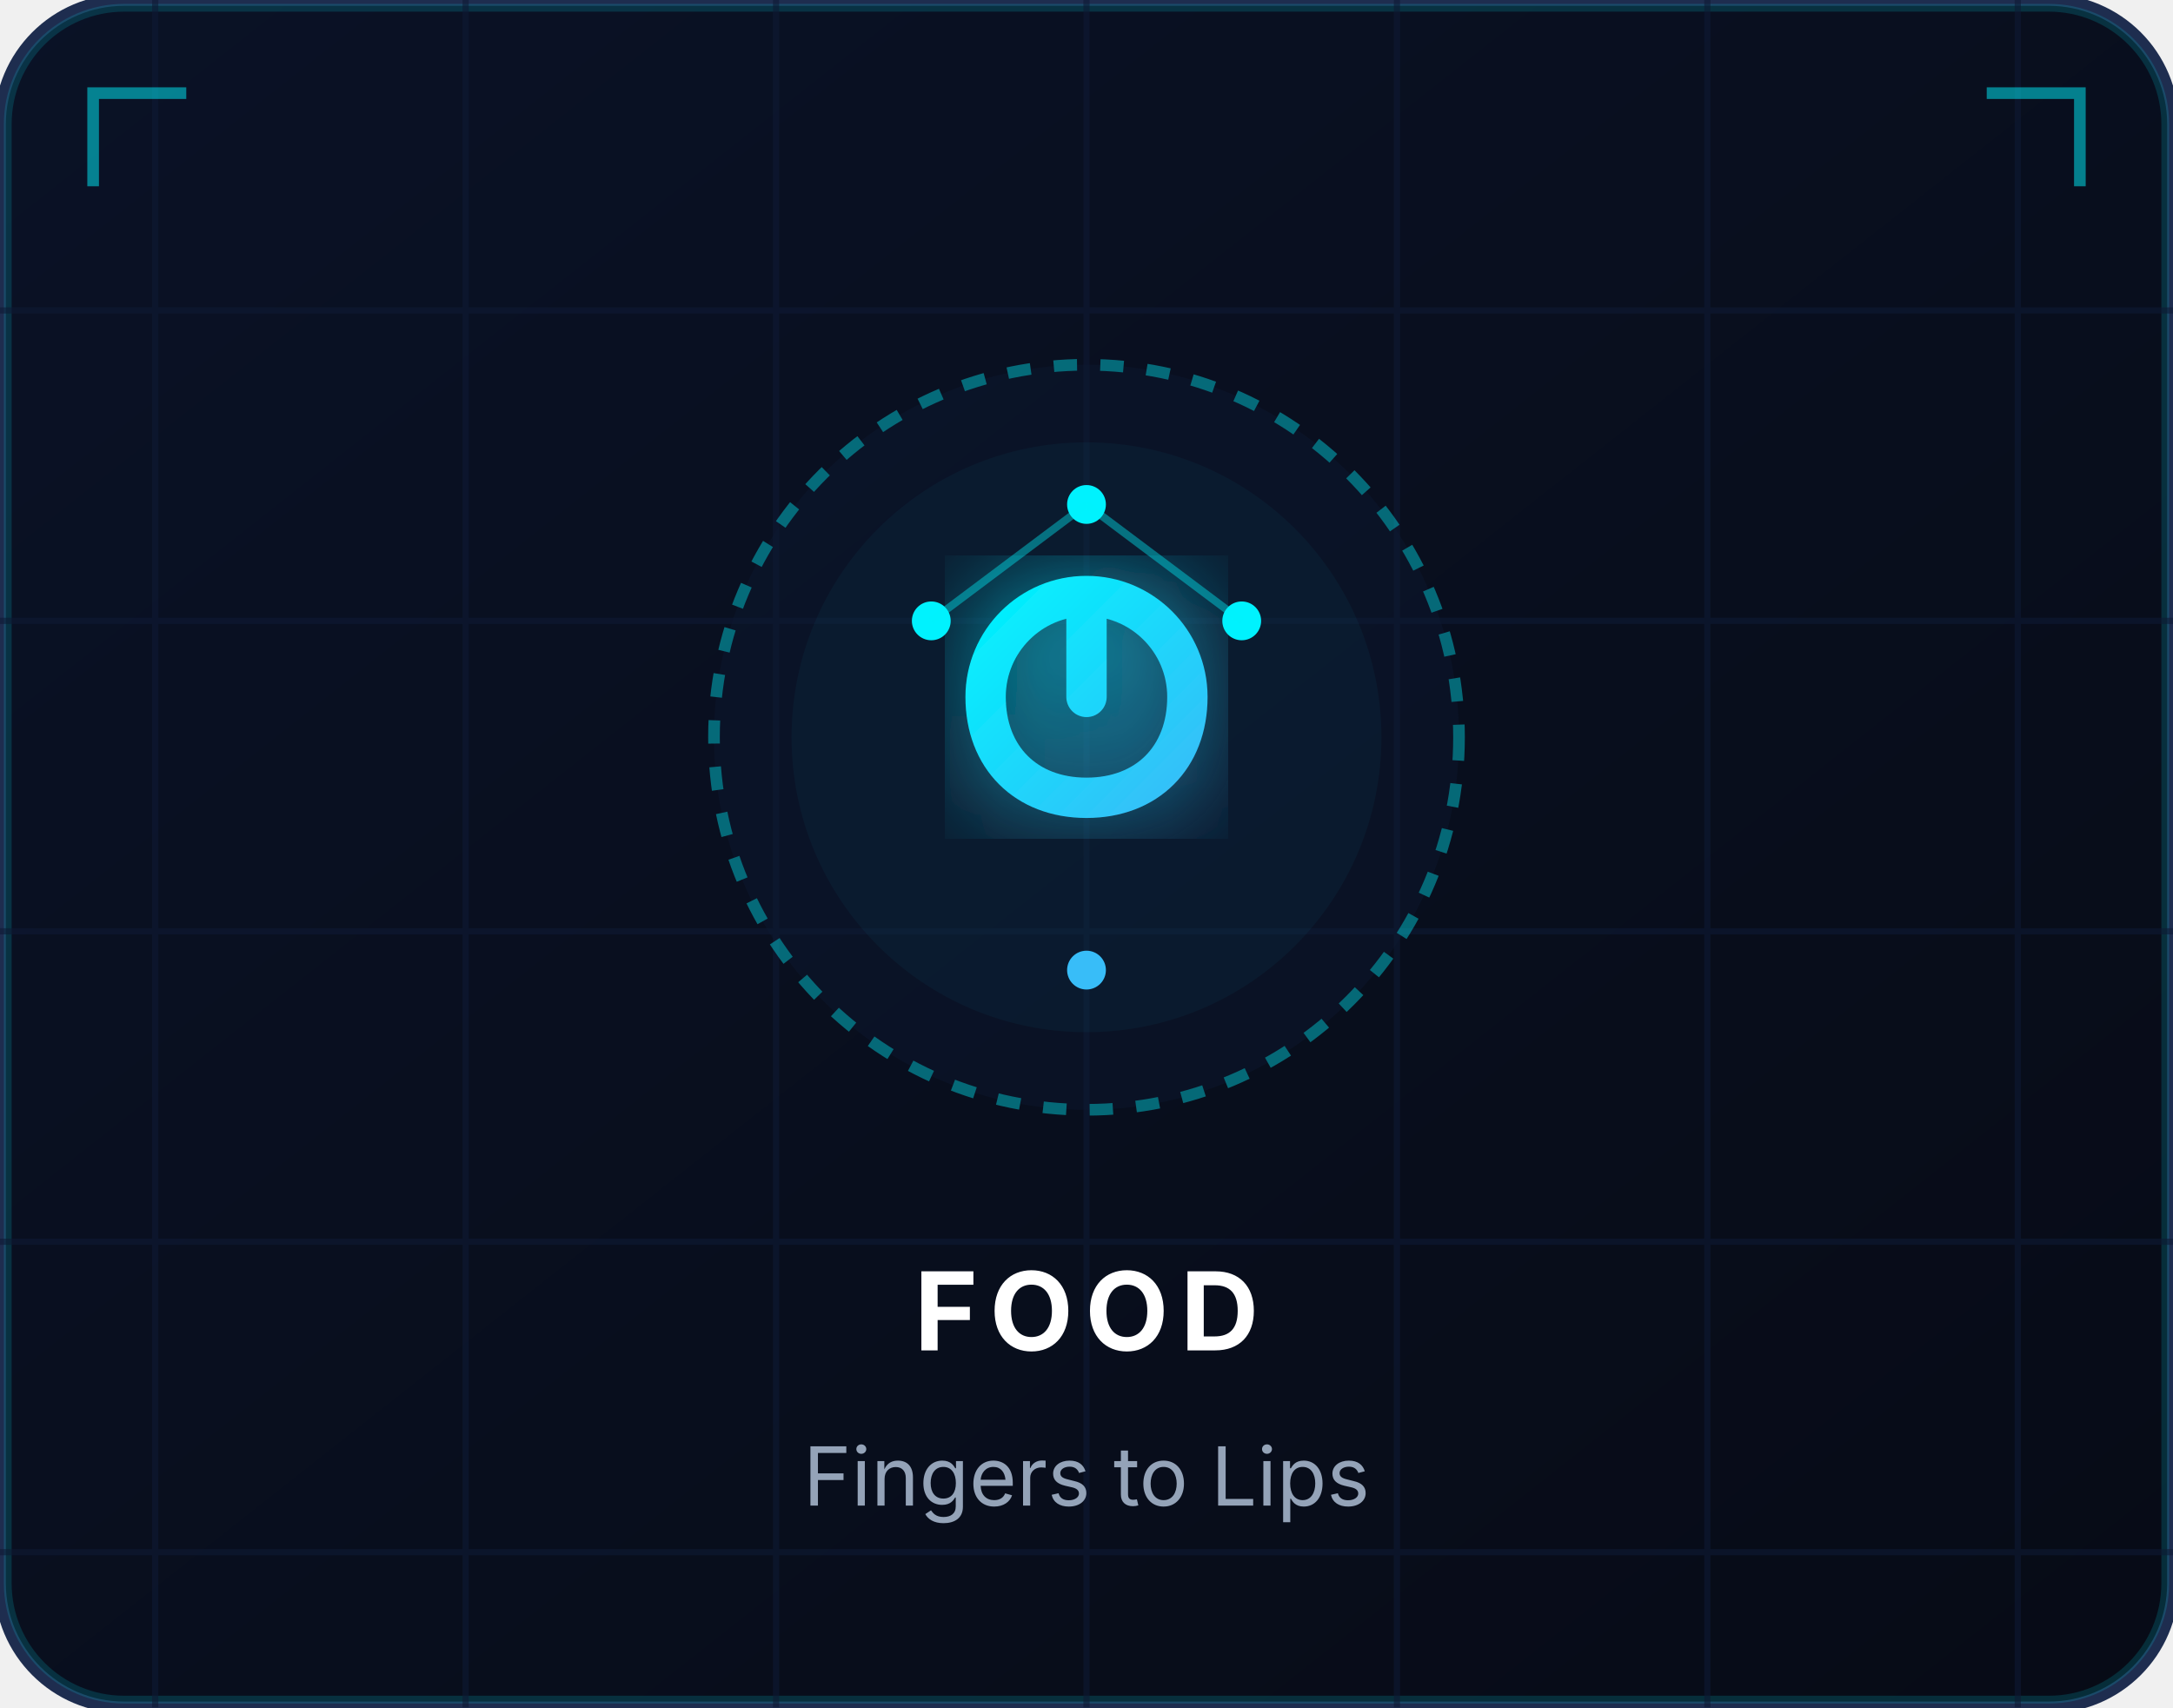
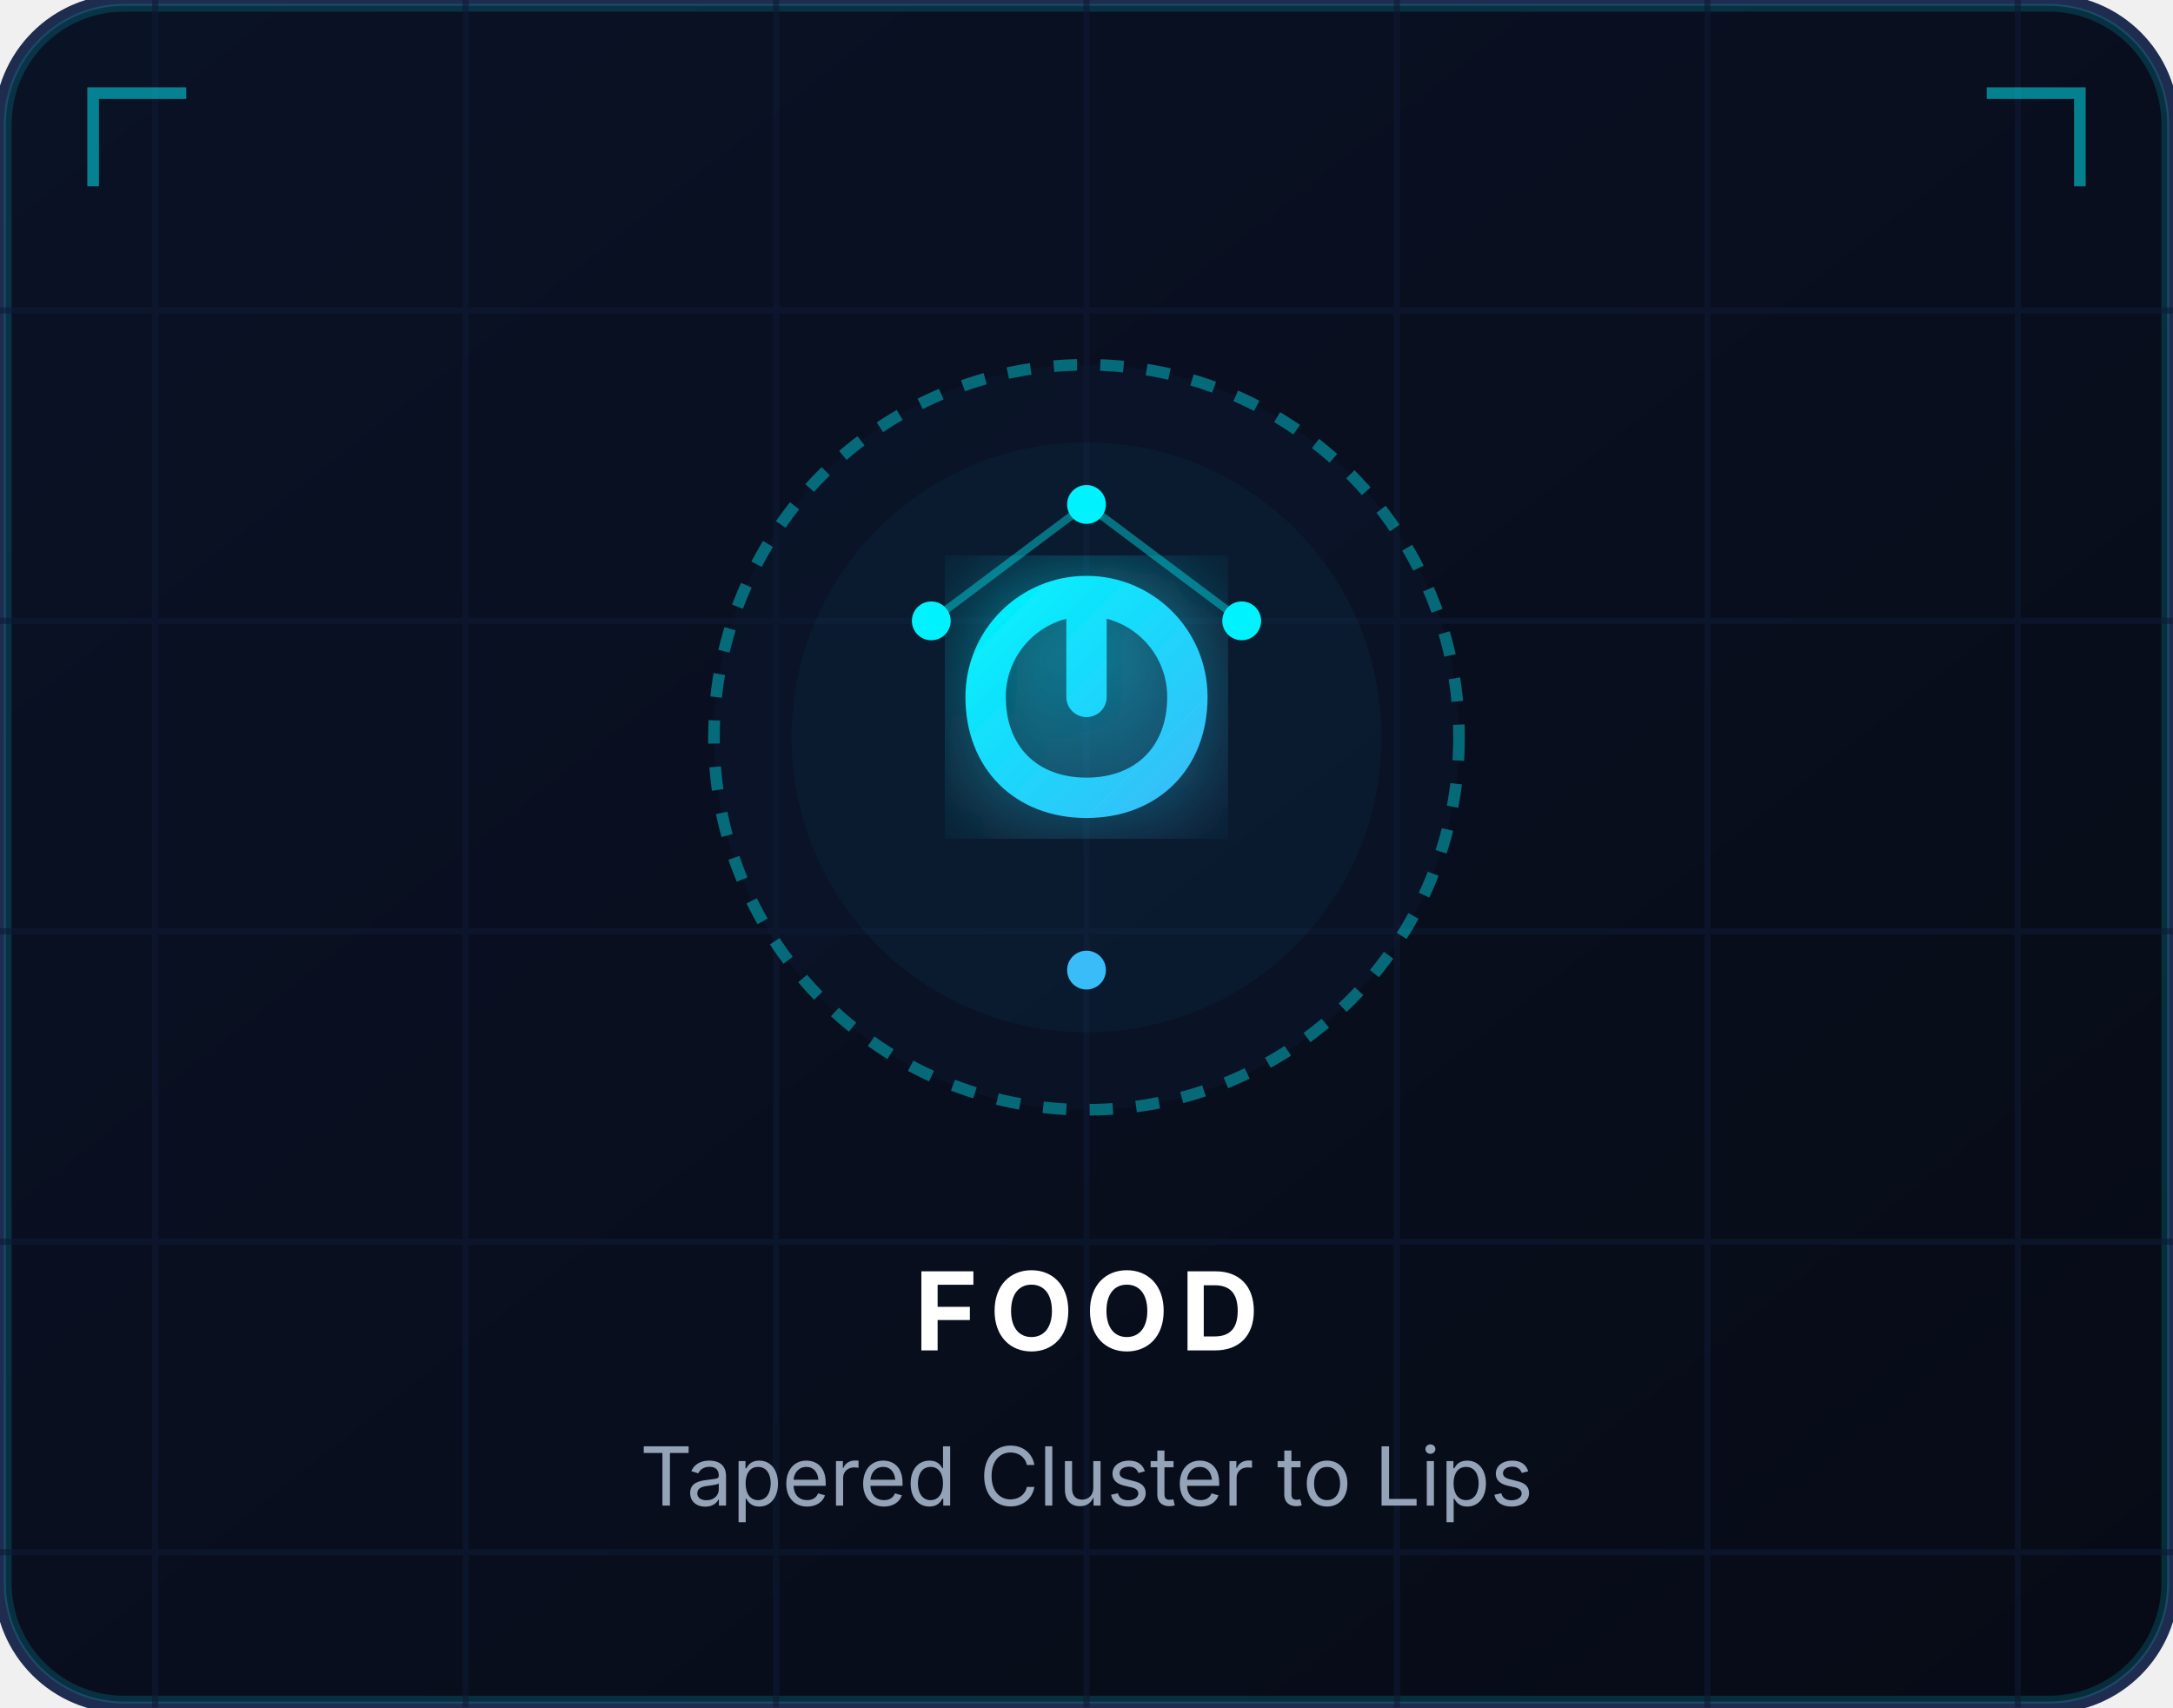
<svg xmlns="http://www.w3.org/2000/svg" viewBox="0 0 280 220" width="100%" height="100%">
  <defs>
    <linearGradient id="bg-food" x1="0%" y1="0%" x2="100%" y2="100%">
      <stop offset="0%" stop-color="#0A1226" />
      <stop offset="100%" stop-color="#070B16" />
    </linearGradient>
    <linearGradient id="cyanGrad" x1="0%" y1="0%" x2="100%" y2="100%">
      <stop offset="0%" stop-color="#00F2FE" />
      <stop offset="100%" stop-color="#38BDF8" />
    </linearGradient>
    <filter id="glow-food" x="-20%" y="-20%" width="140%" height="140%">
      <feGaussianBlur stdDeviation="3" result="blur" />
      <feComposite in="SourceGraphic" in2="blur" operator="over" />
    </filter>
  </defs>
  <rect width="280" height="220" rx="16" fill="url(#bg-food)" stroke="#1E2D4F" stroke-width="1.5" />
  <rect x="1" y="1" width="278" height="218" rx="15" fill="none" stroke="rgba(0, 242, 254, 0.15)" stroke-width="1" />
  <path d="M 20 0 L 20 220 M 60 0 L 60 220 M 100 0 L 100 220 M 140 0 L 140 220 M 180 0 L 180 220 M 220 0 L 220 220 M 260 0 L 260 220 M 0 40 L 280 40 M 0 80 L 280 80 M 0 120 L 280 120 M 0 160 L 280 160 M 0 200 L 280 200" stroke="#0E1933" stroke-width="0.8" opacity="0.6" />
  <circle cx="140" cy="95" r="48" fill="#0D1933" stroke="#00F2FE" stroke-width="1.5" stroke-dasharray="3,3" opacity="0.4" />
  <circle cx="140" cy="95" r="38" fill="rgba(0, 242, 254, 0.04)" />
  <path d="M 12 24 L 12 12 L 24 12" fill="none" stroke="#00F2FE" stroke-width="1.5" opacity="0.5" />
  <path d="M 268 24 L 268 12 L 256 12" fill="none" stroke="#00F2FE" stroke-width="1.5" opacity="0.5" />
  <g transform="translate(140, 95) scale(2.6) translate(-12, -12)" filter="url(#glow-food)">
    <path d="M12 15c-3 0-5-2-5-5a5 5 0 0 1 10 0c0 3-2 5-5 5z M12 6v4" fill="none" stroke="url(#cyanGrad)" stroke-width="2" stroke-linecap="round" stroke-linejoin="round" />
  </g>
  <circle cx="120" cy="80" r="2.5" fill="#00F2FE" />
  <circle cx="140" cy="65" r="2.5" fill="#00F2FE" />
  <circle cx="160" cy="80" r="2.5" fill="#00F2FE" />
  <circle cx="140" cy="125" r="2.5" fill="#38BDF8" />
  <line x1="120" y1="80" x2="140" y2="65" stroke="rgba(0,242,254,0.4)" stroke-width="1" />
  <line x1="140" y1="65" x2="160" y2="80" stroke="rgba(0,242,254,0.4)" stroke-width="1" />
  <text x="140" y="174" font-family="'Inter', sans-serif" font-weight="700" font-size="14" fill="#FFFFFF" text-anchor="middle" letter-spacing="1.5">FOOD</text>
-   <text x="140" y="194" font-family="'Inter', sans-serif" font-weight="400" font-size="10.5" fill="#94A3B8" text-anchor="middle">Fingers to Lips</text>
+   <text x="140" y="194" font-family="'Inter', sans-serif" font-weight="400" font-size="10.5" fill="#94A3B8" text-anchor="middle">Tapered Cluster to Lips</text>
</svg>
